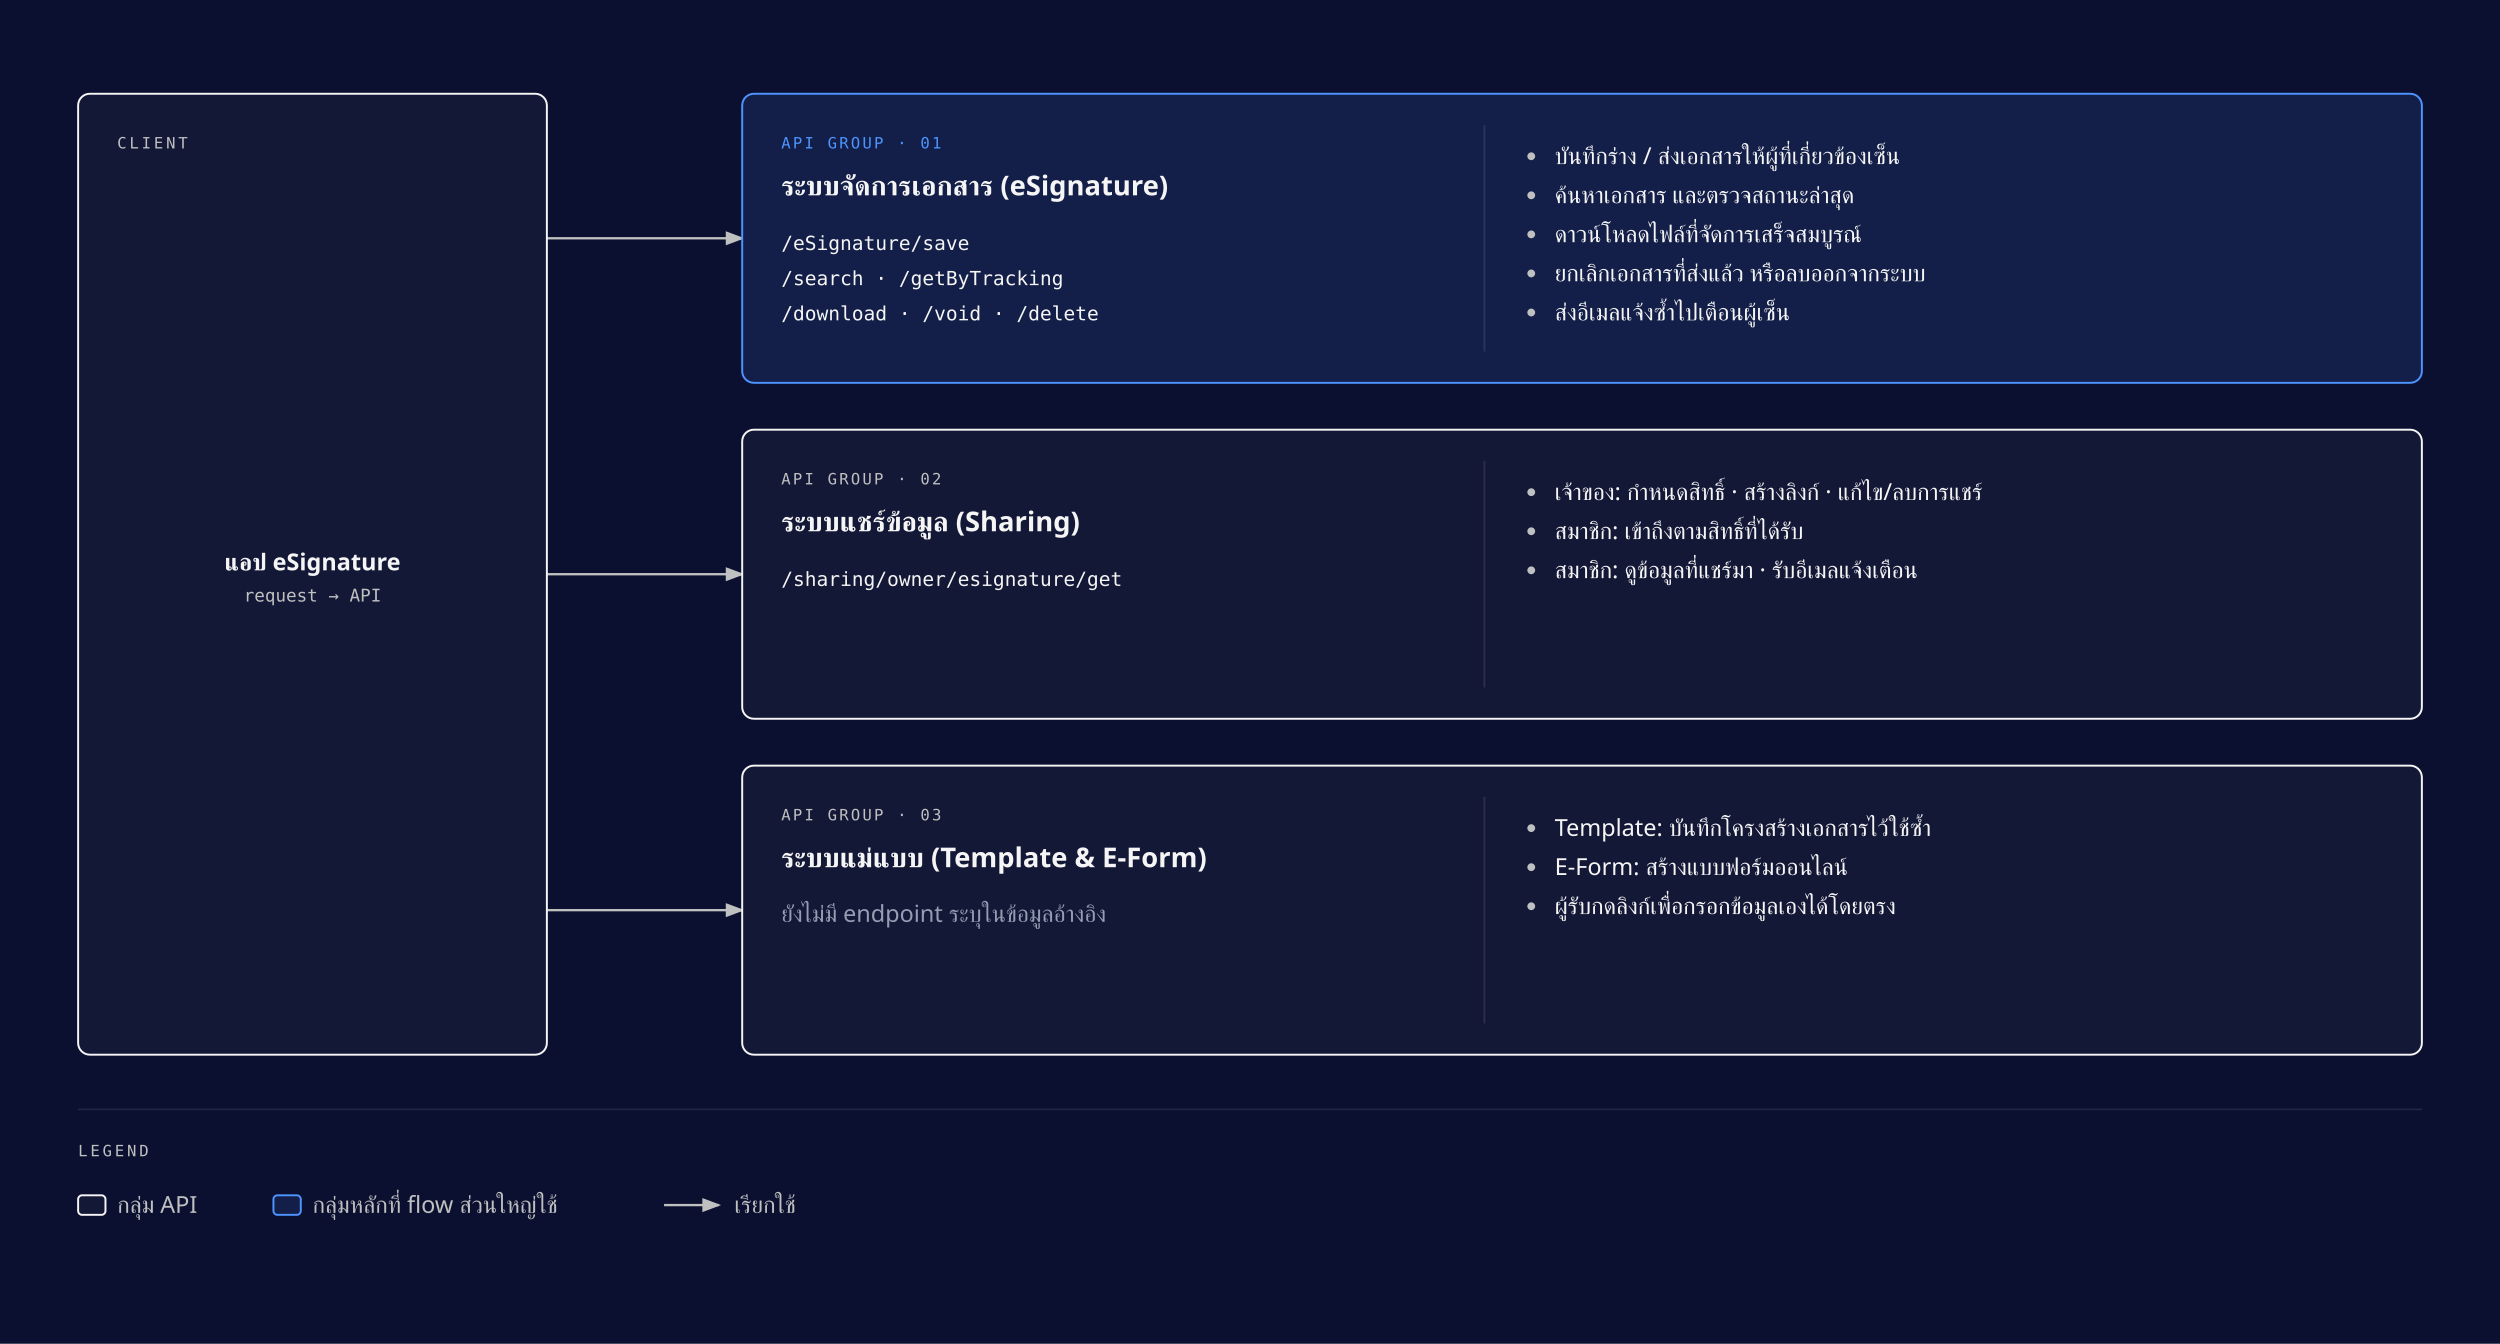
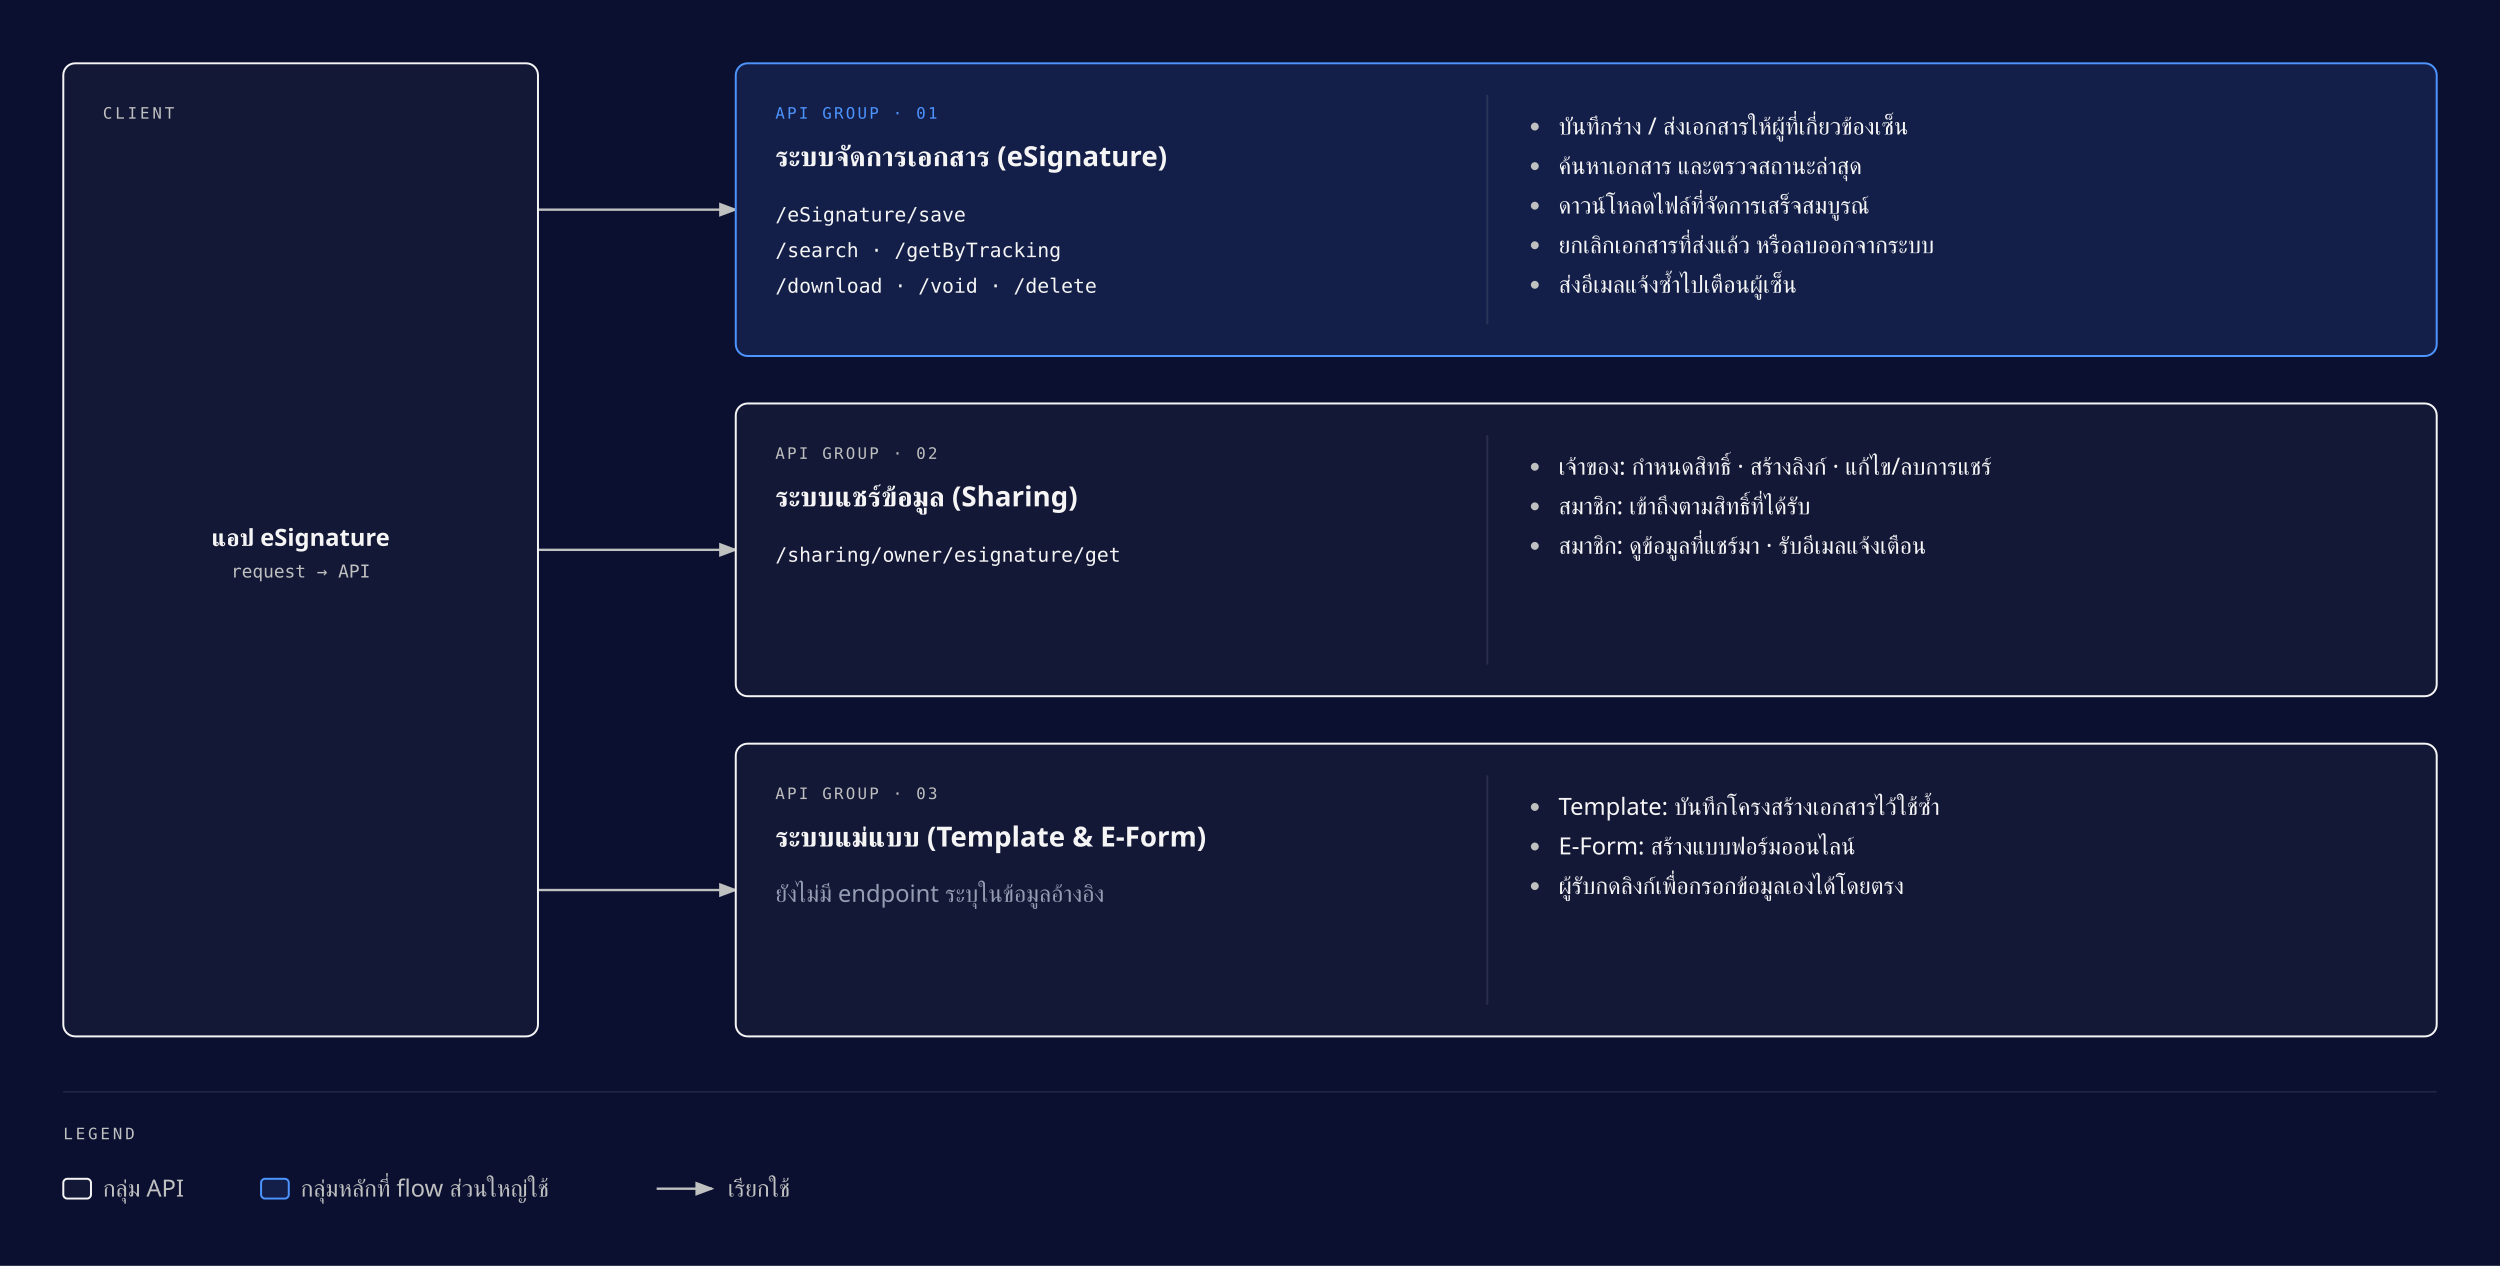
- <svg xmlns="http://www.w3.org/2000/svg" viewBox="0 0 1280 688" width="1280" height="688" role="img" aria-labelledby="ref-api-dark-title ref-api-dark-desc">
+ <svg xmlns="http://www.w3.org/2000/svg" viewBox="8 16 1264 640" width="1264" height="640" role="img" aria-labelledby="ref-api-dark-title ref-api-dark-desc">
  <defs>
    <marker id="ref-api-dark-arrow" markerWidth="8" markerHeight="6" refX="7" refY="3" orient="auto">
      <polygon points="0 0, 8 3, 0 6" fill="#bfc0c0" />
    </marker>
    <marker id="ref-api-dark-arrow-accent" markerWidth="8" markerHeight="6" refX="7" refY="3" orient="auto">
      <polygon points="0 0, 8 3, 0 6" fill="#4d94ff" />
    </marker>
  </defs>
-   <rect width="100%" height="100%" fill="#0b1030" />
+   <rect x="8" y="16" width="1264" height="640" fill="#0b1030" />
  <line x1="280" y1="122" x2="380" y2="122" stroke="#bfc0c0" stroke-width="1.2" marker-end="url(#ref-api-dark-arrow)" />
  <line x1="280" y1="294" x2="380" y2="294" stroke="#bfc0c0" stroke-width="1.2" marker-end="url(#ref-api-dark-arrow)" />
  <line x1="280" y1="466" x2="380" y2="466" stroke="#bfc0c0" stroke-width="1.2" marker-end="url(#ref-api-dark-arrow)" />
  <rect x="40" y="48" width="240" height="492" rx="6" fill="#0b1030" />
  <rect x="40" y="48" width="240" height="492" rx="6" fill="rgba(245,245,245,0.04)" stroke="#f5f5f5" stroke-width="1" />
  <text x="60" y="76" fill="#bfc0c0" font-size="8" font-family="'Geist Mono', monospace" letter-spacing="0.18em">CLIENT</text>
  <text x="160" y="292" fill="#f5f5f5" font-size="12" font-family="'Geist', 'IBM Plex Sans Thai', sans-serif" font-weight="600" text-anchor="middle">แอป eSignature</text>
  <text x="160" y="308" fill="#bfc0c0" font-size="9" font-family="'Geist Mono', monospace" text-anchor="middle">request → API</text>
  <rect x="380" y="48" width="860" height="148" rx="6" fill="#0b1030" />
  <rect x="380" y="48" width="860" height="148" rx="6" fill="rgba(77,148,255,0.12)" stroke="#4d94ff" stroke-width="1" />
  <line x1="760" y1="64" x2="760" y2="180" stroke="rgba(245,245,245,0.10)" stroke-width="1" />
  <text x="400" y="76" fill="#4d94ff" font-size="8" font-family="'Geist Mono', monospace" letter-spacing="0.14em">API GROUP · 01</text>
  <text x="400" y="100" fill="#f5f5f5" font-size="14" font-family="'Geist', 'IBM Plex Sans Thai', sans-serif" font-weight="600">ระบบจัดการเอกสาร (eSignature)</text>
  <text x="400" y="128" fill="#f5f5f5" font-size="10" font-family="'Geist Mono', monospace">/eSignature/save</text>
  <text x="400" y="146" fill="#f5f5f5" font-size="10" font-family="'Geist Mono', monospace">/search · /getByTracking</text>
  <text x="400" y="164" fill="#f5f5f5" font-size="10" font-family="'Geist Mono', monospace">/download · /void · /delete</text>
  <circle cx="784" cy="80" r="2" fill="#bfc0c0" />
  <text x="796" y="84" fill="#f5f5f5" font-size="12" font-family="'Geist', 'IBM Plex Sans Thai', sans-serif">บันทึกร่าง / ส่งเอกสารให้ผู้ที่เกี่ยวข้องเซ็น</text>
  <circle cx="784" cy="100" r="2" fill="#bfc0c0" />
  <text x="796" y="104" fill="#f5f5f5" font-size="12" font-family="'Geist', 'IBM Plex Sans Thai', sans-serif">ค้นหาเอกสาร และตรวจสถานะล่าสุด</text>
  <circle cx="784" cy="120" r="2" fill="#bfc0c0" />
  <text x="796" y="124" fill="#f5f5f5" font-size="12" font-family="'Geist', 'IBM Plex Sans Thai', sans-serif">ดาวน์โหลดไฟล์ที่จัดการเสร็จสมบูรณ์</text>
  <circle cx="784" cy="140" r="2" fill="#bfc0c0" />
  <text x="796" y="144" fill="#f5f5f5" font-size="12" font-family="'Geist', 'IBM Plex Sans Thai', sans-serif">ยกเลิกเอกสารที่ส่งแล้ว หรือลบออกจากระบบ</text>
  <circle cx="784" cy="160" r="2" fill="#bfc0c0" />
  <text x="796" y="164" fill="#f5f5f5" font-size="12" font-family="'Geist', 'IBM Plex Sans Thai', sans-serif">ส่งอีเมลแจ้งซ้ำไปเตือนผู้เซ็น</text>
  <rect x="380" y="220" width="860" height="148" rx="6" fill="#0b1030" />
  <rect x="380" y="220" width="860" height="148" rx="6" fill="rgba(245,245,245,0.04)" stroke="#f5f5f5" stroke-width="1" />
  <line x1="760" y1="236" x2="760" y2="352" stroke="rgba(245,245,245,0.10)" stroke-width="1" />
  <text x="400" y="248" fill="#bfc0c0" font-size="8" font-family="'Geist Mono', monospace" letter-spacing="0.14em">API GROUP · 02</text>
  <text x="400" y="272" fill="#f5f5f5" font-size="14" font-family="'Geist', 'IBM Plex Sans Thai', sans-serif" font-weight="600">ระบบแชร์ข้อมูล (Sharing)</text>
  <text x="400" y="300" fill="#f5f5f5" font-size="10" font-family="'Geist Mono', monospace">/sharing/owner/esignature/get</text>
  <circle cx="784" cy="252" r="2" fill="#bfc0c0" />
  <text x="796" y="256" fill="#f5f5f5" font-size="12" font-family="'Geist', 'IBM Plex Sans Thai', sans-serif">เจ้าของ: กำหนดสิทธิ์ · สร้างลิงก์ · แก้ไข/ลบการแชร์</text>
  <circle cx="784" cy="272" r="2" fill="#bfc0c0" />
  <text x="796" y="276" fill="#f5f5f5" font-size="12" font-family="'Geist', 'IBM Plex Sans Thai', sans-serif">สมาชิก: เข้าถึงตามสิทธิ์ที่ได้รับ</text>
  <circle cx="784" cy="292" r="2" fill="#bfc0c0" />
  <text x="796" y="296" fill="#f5f5f5" font-size="12" font-family="'Geist', 'IBM Plex Sans Thai', sans-serif">สมาชิก: ดูข้อมูลที่แชร์มา · รับอีเมลแจ้งเตือน</text>
  <rect x="380" y="392" width="860" height="148" rx="6" fill="#0b1030" />
  <rect x="380" y="392" width="860" height="148" rx="6" fill="rgba(245,245,245,0.04)" stroke="#f5f5f5" stroke-width="1" />
  <line x1="760" y1="408" x2="760" y2="524" stroke="rgba(245,245,245,0.10)" stroke-width="1" />
  <text x="400" y="420" fill="#bfc0c0" font-size="8" font-family="'Geist Mono', monospace" letter-spacing="0.14em">API GROUP · 03</text>
  <text x="400" y="444" fill="#f5f5f5" font-size="14" font-family="'Geist', 'IBM Plex Sans Thai', sans-serif" font-weight="600">ระบบแม่แบบ (Template &amp; E-Form)</text>
  <text x="400" y="472" fill="#949eb2" font-size="12" font-family="'Geist', 'IBM Plex Sans Thai', sans-serif">ยังไม่มี endpoint ระบุในข้อมูลอ้างอิง</text>
  <circle cx="784" cy="424" r="2" fill="#bfc0c0" />
  <text x="796" y="428" fill="#f5f5f5" font-size="12" font-family="'Geist', 'IBM Plex Sans Thai', sans-serif">Template: บันทึกโครงสร้างเอกสารไว้ใช้ซ้ำ</text>
  <circle cx="784" cy="444" r="2" fill="#bfc0c0" />
  <text x="796" y="448" fill="#f5f5f5" font-size="12" font-family="'Geist', 'IBM Plex Sans Thai', sans-serif">E-Form: สร้างแบบฟอร์มออนไลน์</text>
  <circle cx="784" cy="464" r="2" fill="#bfc0c0" />
  <text x="796" y="468" fill="#f5f5f5" font-size="12" font-family="'Geist', 'IBM Plex Sans Thai', sans-serif">ผู้รับกดลิงก์เพื่อกรอกข้อมูลเองได้โดยตรง</text>
  <line x1="40" y1="568" x2="1240" y2="568" stroke="rgba(245,245,245,0.10)" stroke-width="0.8" />
  <text x="40" y="592" fill="#bfc0c0" font-size="8" font-family="'Geist Mono', monospace" letter-spacing="0.18em">LEGEND</text>
  <rect x="40" y="612" width="14" height="10" rx="2" fill="rgba(245,245,245,0.04)" stroke="#f5f5f5" stroke-width="1" />
  <text x="60" y="621" fill="#bfc0c0" font-size="12" font-family="'Geist', 'IBM Plex Sans Thai', sans-serif">กลุ่ม API</text>
  <rect x="140" y="612" width="14" height="10" rx="2" fill="rgba(77,148,255,0.12)" stroke="#4d94ff" stroke-width="1" />
  <text x="160" y="621" fill="#bfc0c0" font-size="12" font-family="'Geist', 'IBM Plex Sans Thai', sans-serif">กลุ่มหลักที่ flow ส่วนใหญ่ใช้</text>
  <line x1="340" y1="617" x2="368" y2="617" stroke="#bfc0c0" stroke-width="1.2" marker-end="url(#ref-api-dark-arrow)" />
  <text x="376" y="621" fill="#bfc0c0" font-size="12" font-family="'Geist', 'IBM Plex Sans Thai', sans-serif">เรียกใช้</text>
</svg>
